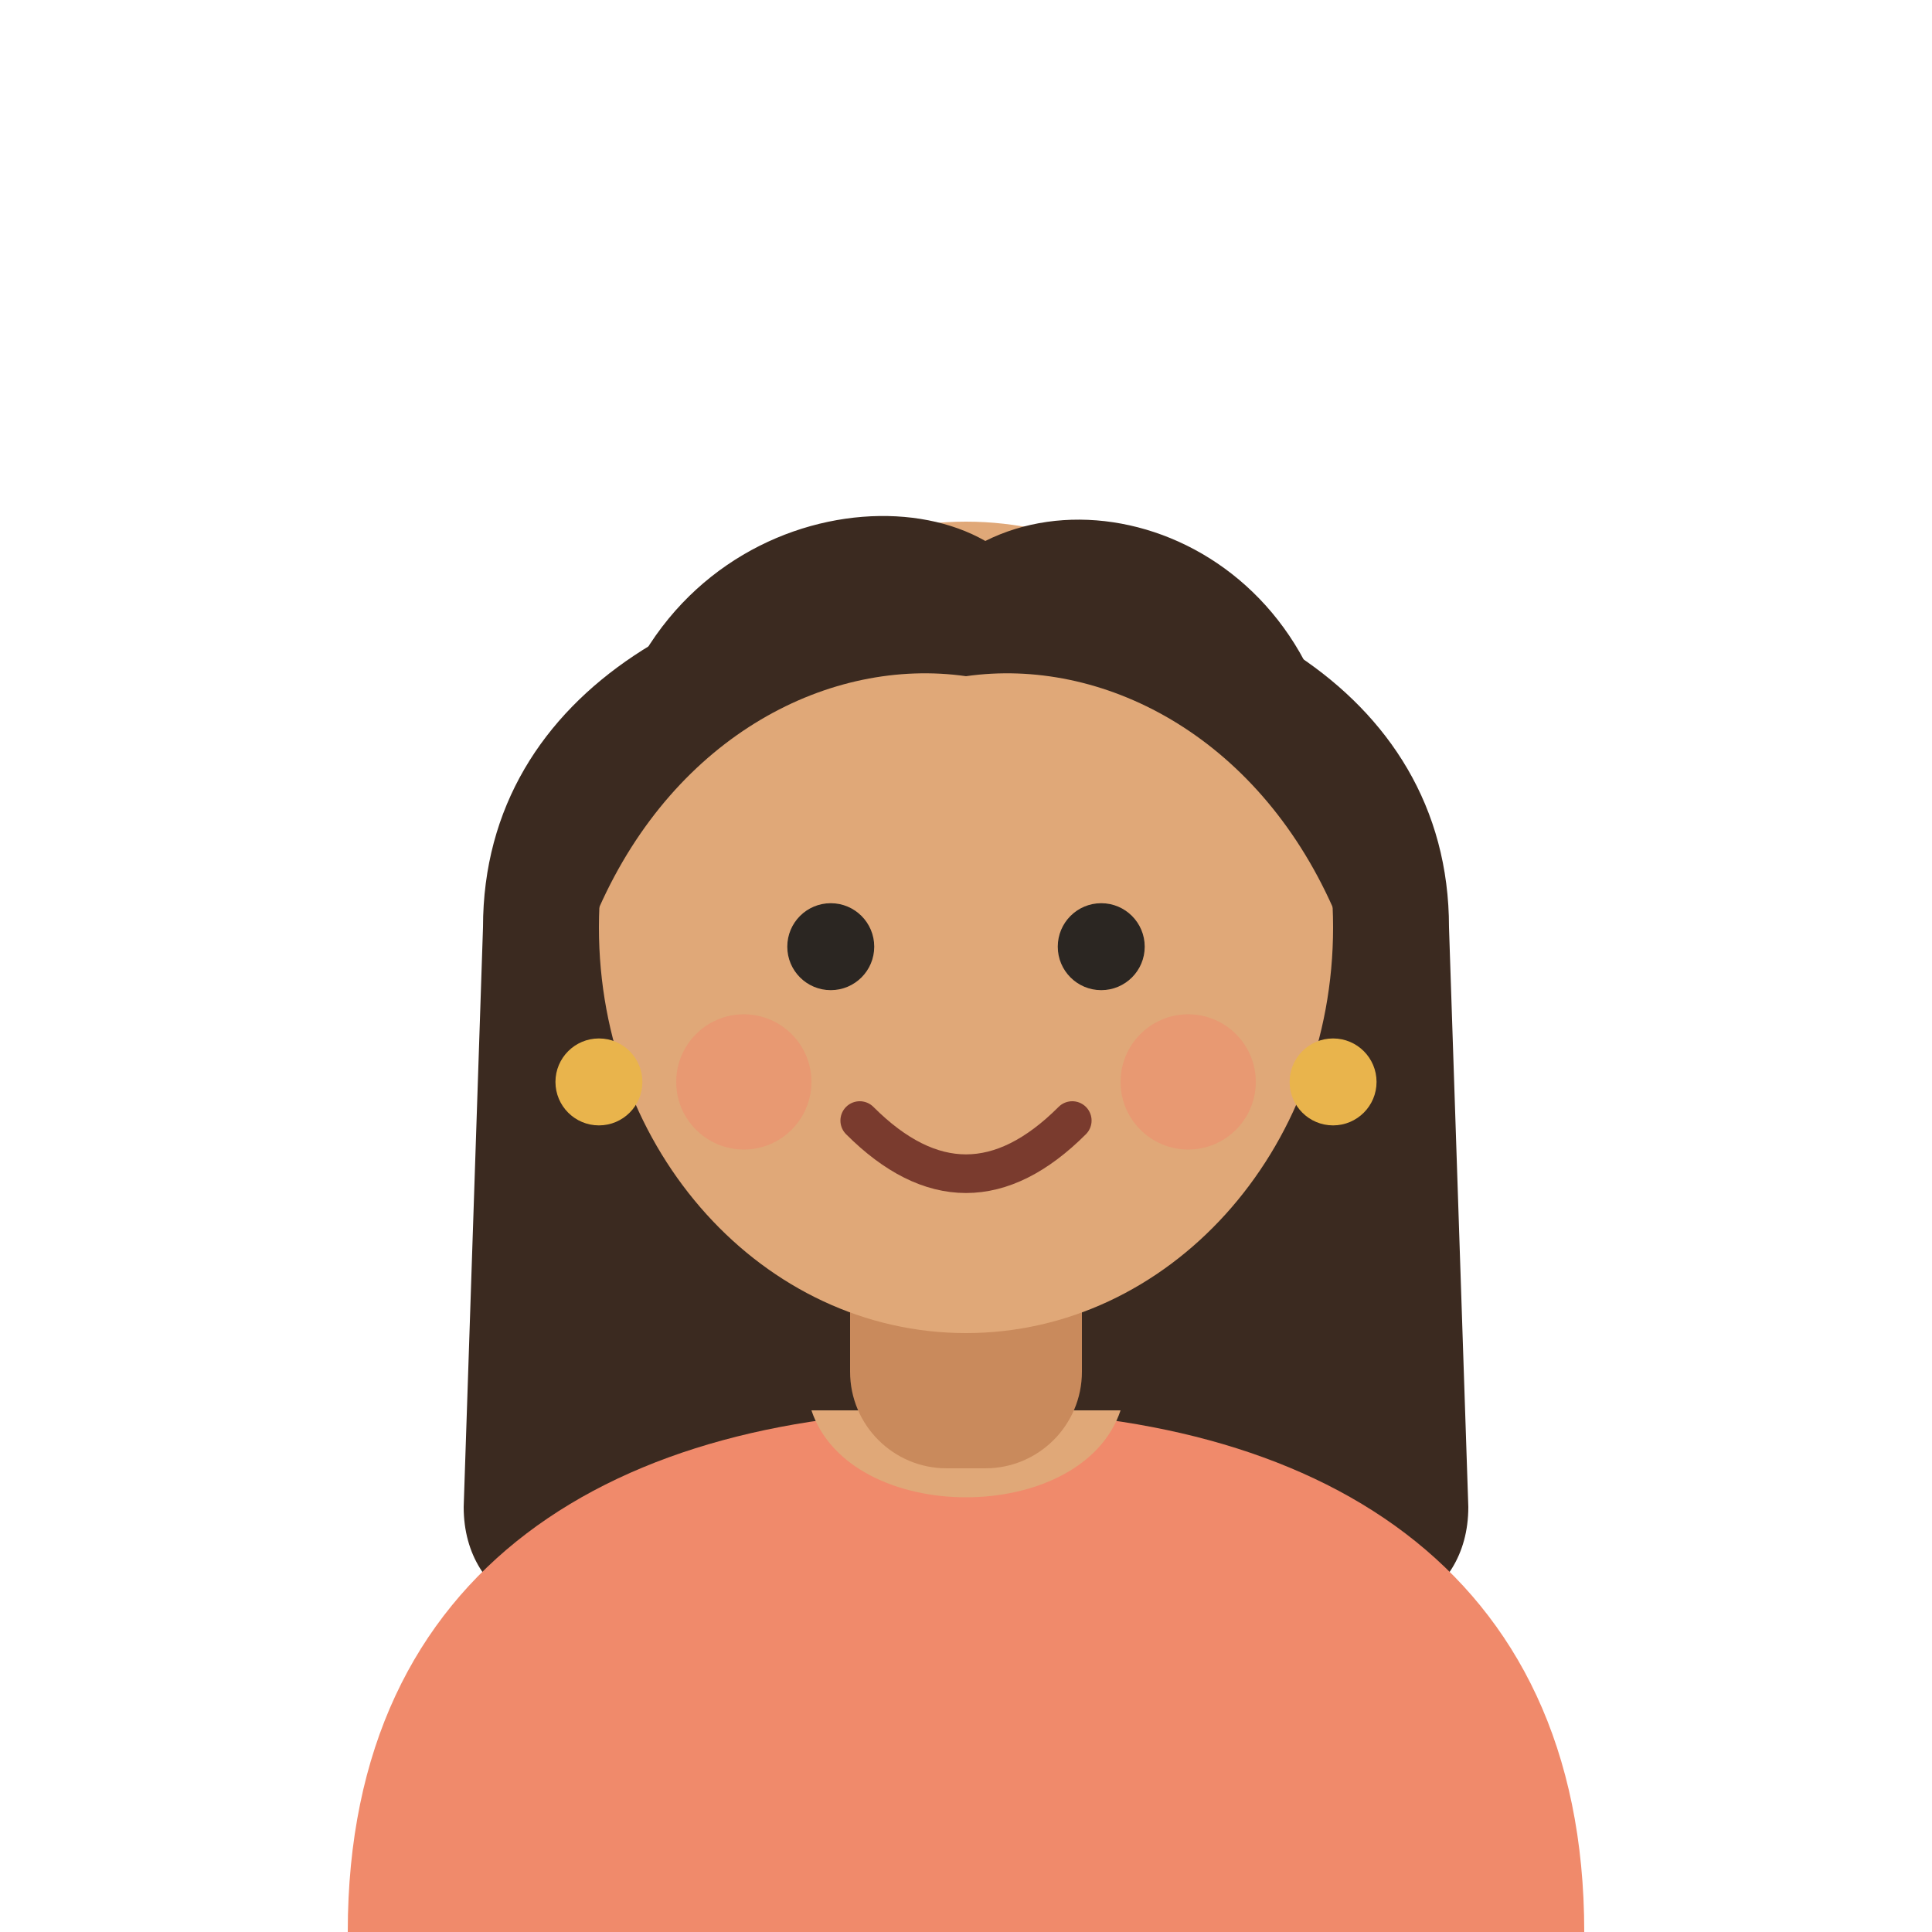
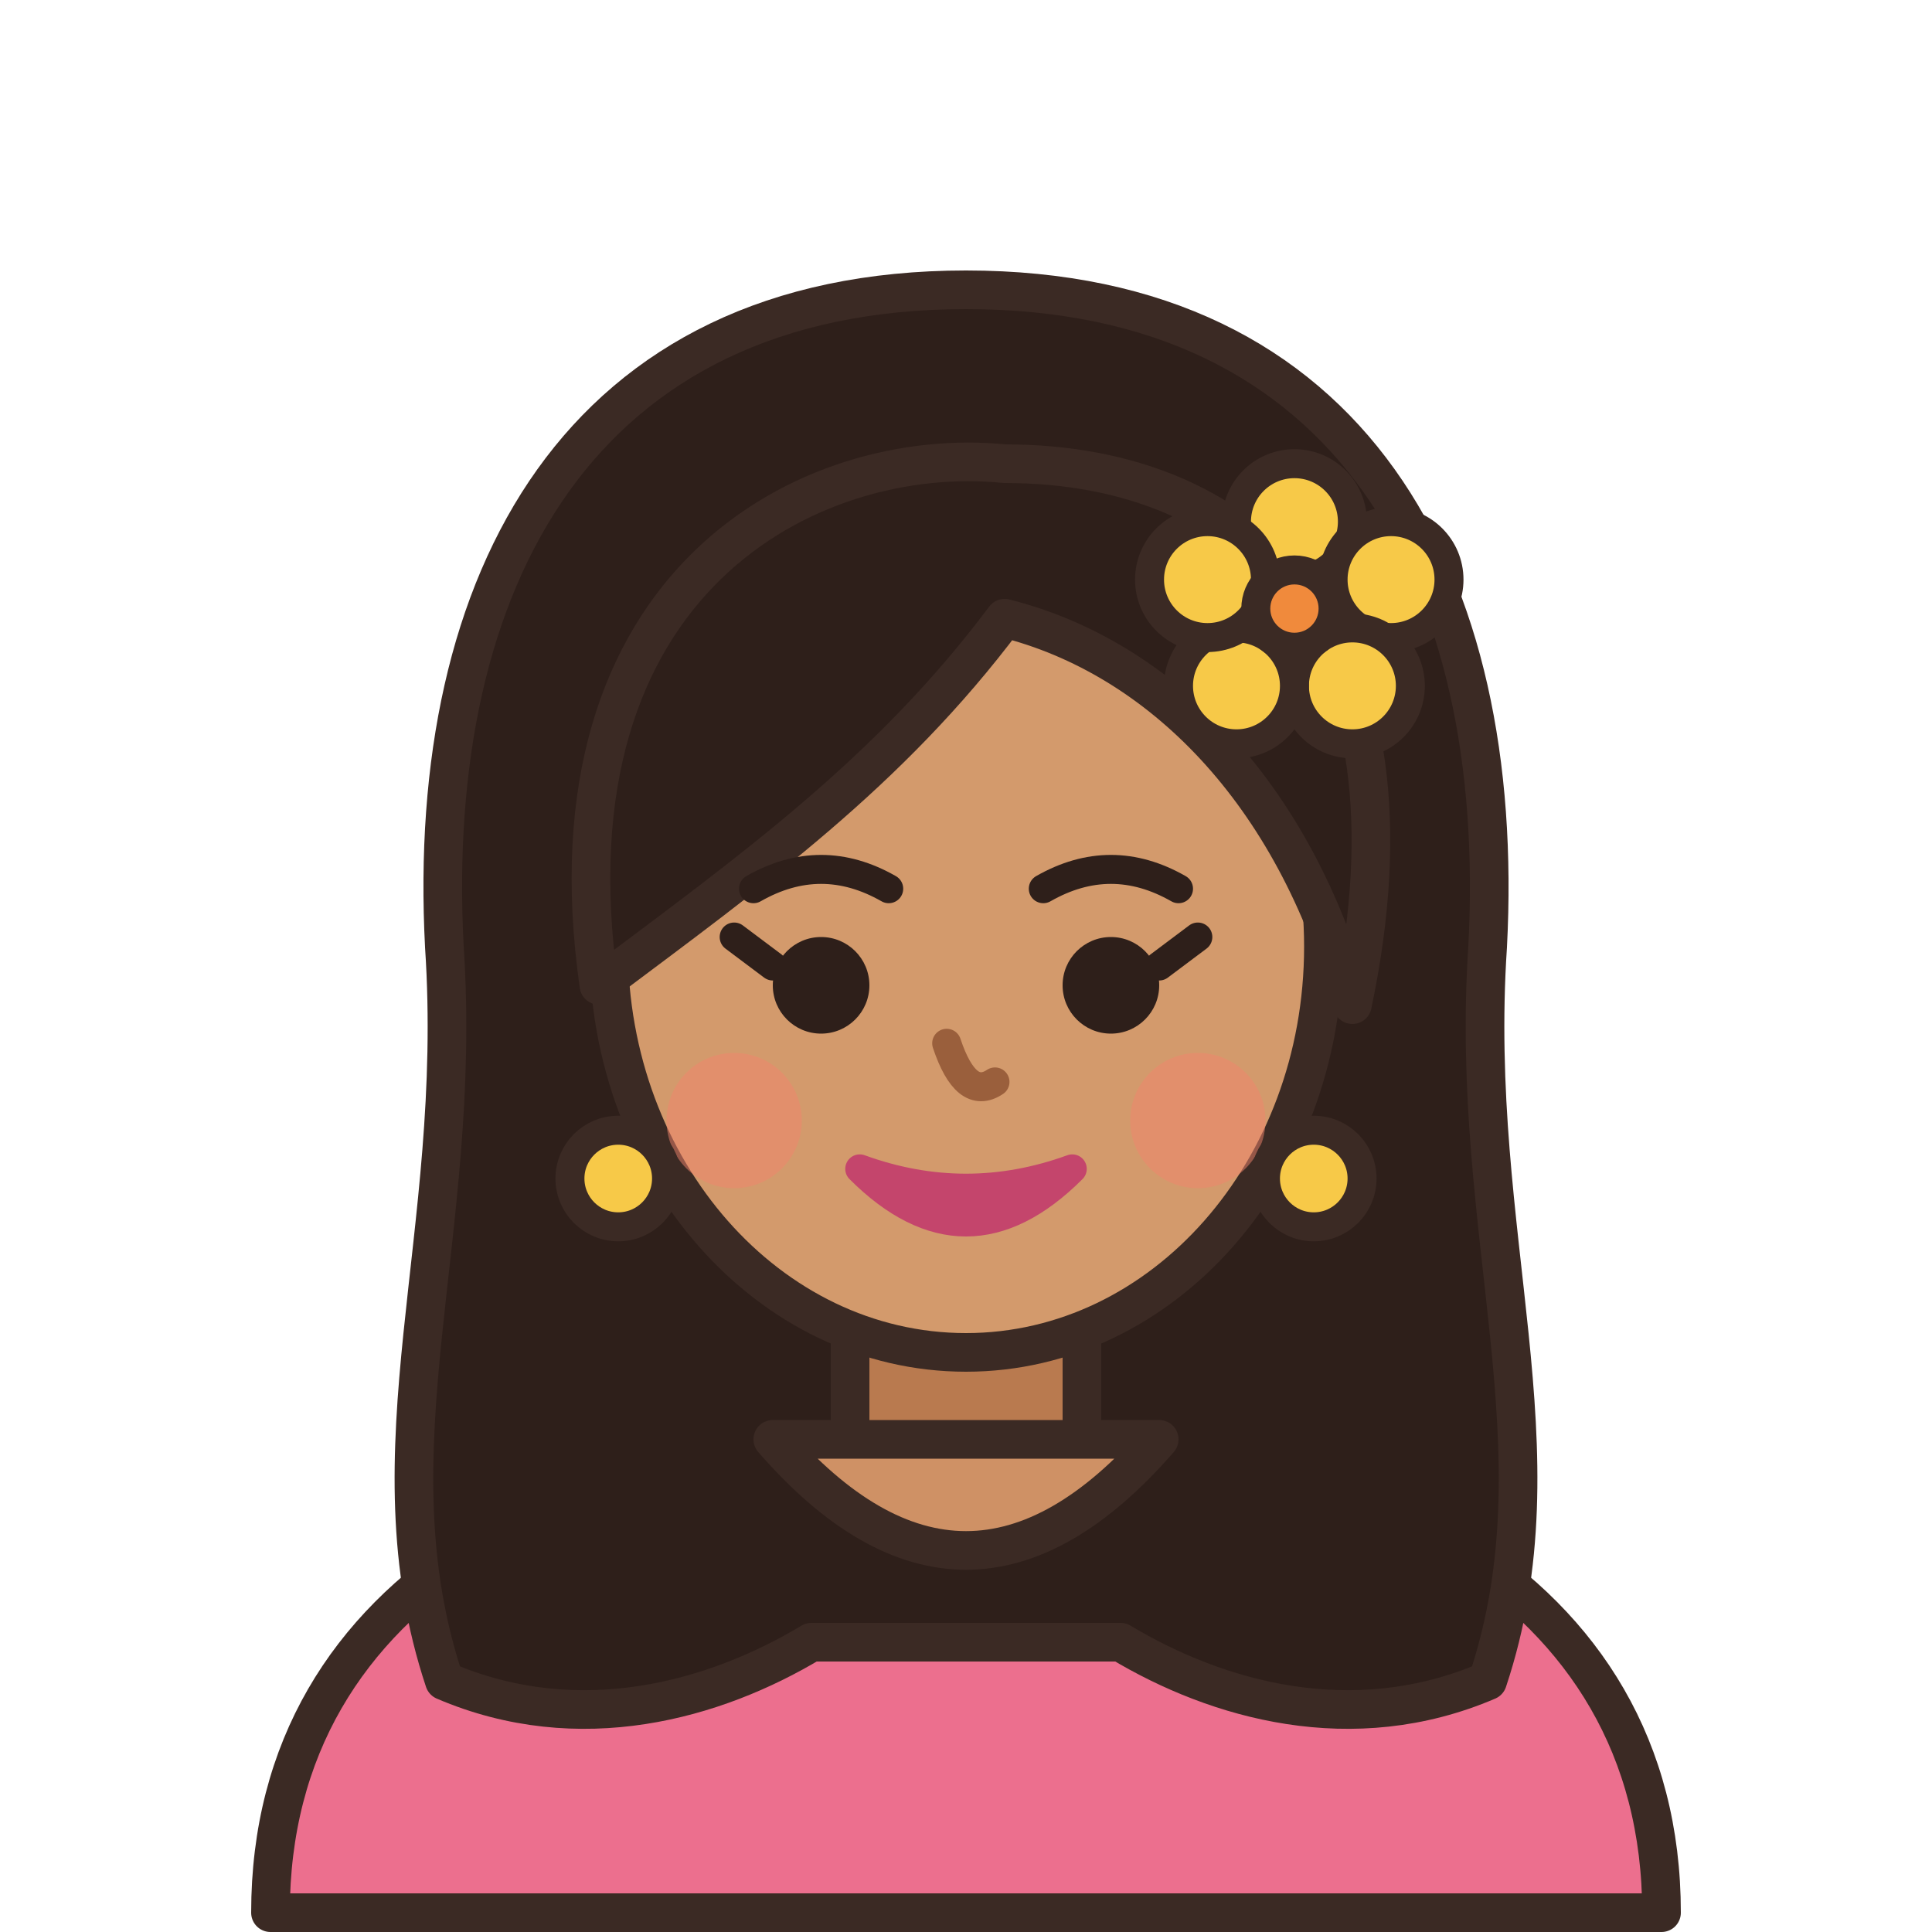
<svg xmlns="http://www.w3.org/2000/svg" viewBox="0 0 200 200">
-   <path d="M50 96C50 46 150 46 150 96L152 156C152 166 142 170 134 166L66 166C58 170 48 166 48 156Z" fill="#3b2a20" />
-   <path d="M36 200C36 162 64 146 100 146C136 146 164 162 164 200Z" fill="#f08a6b" />
-   <path d="M84 146C88 158 112 158 116 146" fill="#e0a878" />
-   <rect x="88" y="122" width="24" height="30" rx="10" fill="#c98a5c" />
-   <ellipse cx="100" cy="96" rx="38" ry="42" fill="#e0a878" />
-   <path d="M62 94C58 58 88 48 102 56C118 48 144 62 138 94C130 76 114 68 100 70C86 68 70 76 62 94Z" fill="#3b2a20" />
-   <circle cx="86" cy="98" r="4.5" fill="#2b2622" />
-   <circle cx="114" cy="98" r="4.5" fill="#2b2622" />
-   <circle cx="77" cy="112" r="7" fill="#f08a6b" opacity=".5" />
-   <circle cx="123" cy="112" r="7" fill="#f08a6b" opacity=".5" />
-   <path d="M89 116Q100 127 111 116" fill="none" stroke="#7a3b2e" stroke-width="4" stroke-linecap="round" />
-   <circle cx="62" cy="112" r="4.5" fill="#e9b44c" />
-   <circle cx="138" cy="112" r="4.5" fill="#e9b44c" />
+   <g stroke="#3b2a24" stroke-width="4" stroke-linejoin="round" stroke-linecap="round">
+     <path d="M28 198C28 164 60 148 100 148C140 148 172 164 172 198Z" fill="#ec6f8e" />
+     <path d="M100 30C60 30 44 60 46 98C48 128 38 150 46 174C60 180 74 176 84 170L116 170C126 176 140 180 154 174C162 150 152 128 154 98C156 60 140 30 100 30Z" fill="#2e1f1a" />
+     <path d="M88 124H112V156H88Z" fill="#b97a4f" />
+     <path d="M80 149Q100 172 120 149Z" fill="#cf9165" />
+     <ellipse cx="100" cy="98" rx="37" ry="42" fill="#d39a6c" />
+     <path d="M62 102C56 60 84 46 104 48C130 48 148 66 140 104C134 82 120 68 104 64C92 80 78 90 62 102Z" fill="#2e1f1a" />
+   </g>
+   <path d="M78 92Q85 88 92 92M108 92Q115 88 122 92" fill="none" stroke="#2e1f1a" stroke-width="3" stroke-linecap="round" />
+   <circle cx="85" cy="102" r="5" fill="#2e1f1a" />
+   <circle cx="115" cy="102" r="5" fill="#2e1f1a" />
+   <path d="M80 100L76 97M120 100L124 97" stroke="#2e1f1a" stroke-width="3" stroke-linecap="round" />
+   <path d="M98 108Q100 114 103 112" fill="none" stroke="#9a5f3c" stroke-width="3" stroke-linecap="round" />
+   <circle cx="76" cy="116" r="7" fill="#f2836b" opacity=".5" />
+   <circle cx="124" cy="116" r="7" fill="#f2836b" opacity=".5" />
+   <path d="M89 121Q100 132 111 121Q100 125 89 121Z" fill="#c4456c" stroke="#c4456c" stroke-width="3" stroke-linejoin="round" />
+   <g stroke="#3b2a24" stroke-width="3" stroke-linejoin="round" stroke-linecap="round">
+     <circle cx="64" cy="122" r="5" fill="#f7c948" />
+     <circle cx="136" cy="122" r="5" fill="#f7c948" />
+     <g fill="#f7c948">
+       <circle cx="134" cy="54" r="6" />
+       <circle cx="144" cy="60" r="6" />
+       <circle cx="140" cy="71" r="6" />
+       <circle cx="128" cy="71" r="6" />
+       <circle cx="125" cy="60" r="6" />
+     </g>
+     <circle cx="134" cy="63" r="4" fill="#f08a3c" />
+   </g>
</svg>
